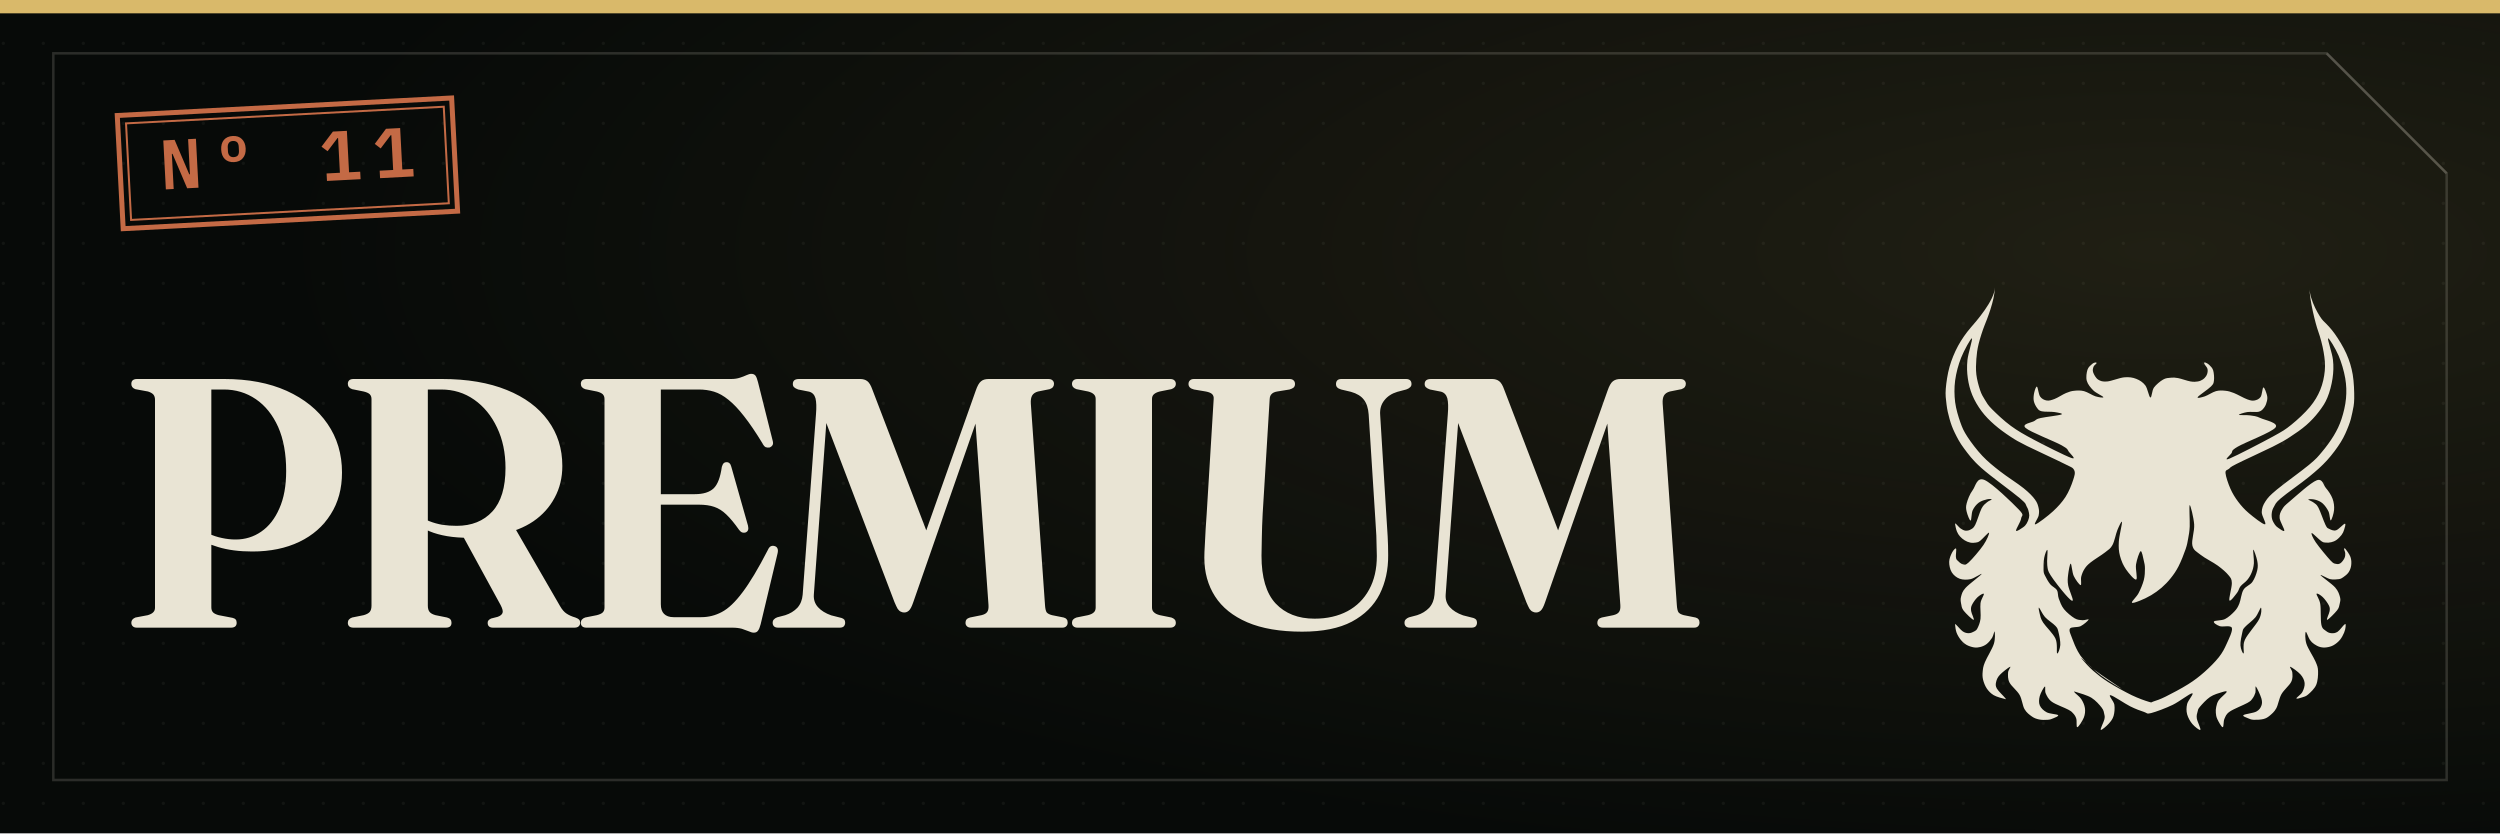
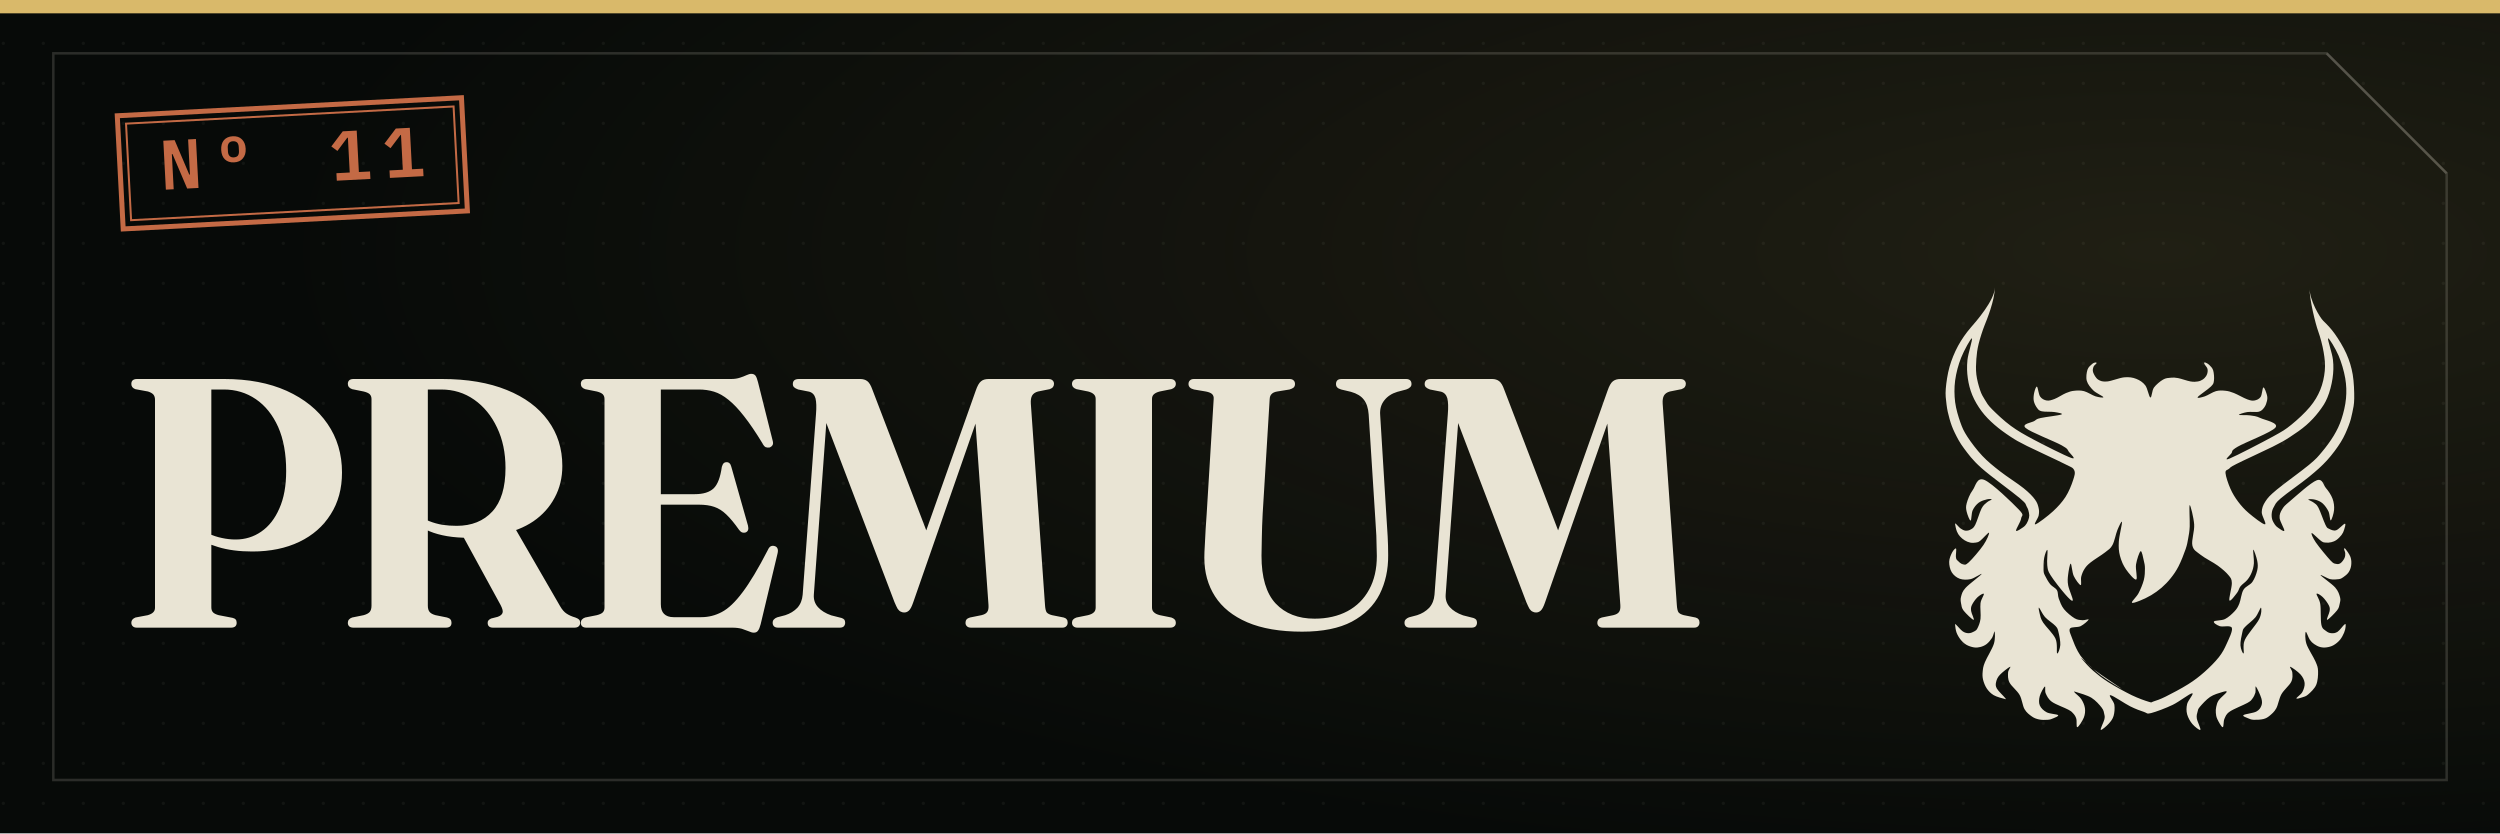
<svg xmlns="http://www.w3.org/2000/svg" viewBox="0 0 1500 500" width="1500" height="500" role="img" aria-label="neCyberWiki comunidad - premium">
  <defs>
    <pattern id="dots" width="24" height="24" patternUnits="userSpaceOnUse">
      <circle cx="2" cy="2" r="1" fill="#e9e4d4" opacity=".05" />
    </pattern>
    <radialGradient id="glow" cx=".86" cy=".3" r=".75">
      <stop offset="0" stop-color="#d9b96a" stop-opacity=".12" />
      <stop offset="1" stop-color="#d9b96a" stop-opacity="0" />
    </radialGradient>
  </defs>
  <rect width="1500" height="500" fill="#070a08" />
  <rect width="1500" height="500" fill="url(#dots)" />
  <rect width="1500" height="500" fill="url(#glow)" />
  <rect width="1500" height="8" fill="#d9b96a" />
  <path d="M32 32 H1396 L1468 104 V468 H32 Z" fill="none" stroke="rgba(233,228,212,.16)" stroke-width="1.5" />
  <path d="M1396 32 L1468 104" stroke="rgba(233,228,212,.16)" stroke-width="1.5" />
-   <g transform="rotate(-3 172.4 98.0)">
-     <rect x="72" y="64" width="200.9" height="68.0" fill="none" stroke="#c46a45" stroke-width="3" />
-     <rect x="77" y="69" width="190.9" height="58.0" fill="none" stroke="#c46a45" stroke-width="1.2" />
-     <path fill="#c46a45" d="M103.9 88.7H103.5V109.8H98.8V80.4H105.6L113.3 101.5H113.7V80.4H118.4V109.8H111.6ZM140.5 95.6Q137.1 95.6 135.1 93.5Q133.2 91.4 133.2 87.8Q133.2 84.1 135.1 82.0Q137.1 79.9 140.5 79.9Q144.0 79.9 145.9 82.0Q147.9 84.1 147.9 87.8Q147.9 91.4 145.9 93.5Q144.0 95.6 140.5 95.6ZM140.5 92.6Q142.1 92.6 143.0 91.7Q143.8 90.7 143.8 89.0V86.5Q143.8 84.8 143.0 83.8Q142.1 82.9 140.5 82.9Q138.9 82.9 138.1 83.8Q137.2 84.8 137.2 86.5V89.0Q137.2 90.7 138.1 91.7Q138.9 92.6 140.5 92.6ZM195.6 109.8V105.3H203.6V84.4H203.3L196.9 92.0L193.4 89.1L200.7 80.4H209.1V105.3H215.8V109.8ZM227.5 109.8V105.3H235.6V84.4H235.2L228.8 92.0L225.4 89.1L232.6 80.4H241.1V105.3H247.7V109.8Z" />
+   <g transform="rotate(-3 175.4 98.0)">
+     <rect x="72" y="64" width="206.8" height="68.0" fill="none" stroke="#c46a45" stroke-width="3" />
+     <rect x="77" y="69" width="196.8" height="58.0" fill="none" stroke="#c46a45" stroke-width="1.2" />
+     <path fill="#c46a45" d="M103.9 88.7H103.5V109.8H98.8V80.4H105.6L113.3 101.5H113.7V80.4H118.4V109.8H111.6ZM140.5 95.6Q137.1 95.6 135.1 93.5Q133.2 91.4 133.2 87.8Q133.2 84.1 135.1 82.0Q137.1 79.9 140.5 79.9Q144.0 79.9 145.9 82.0Q147.9 84.1 147.9 87.8Q147.9 91.4 145.9 93.5Q144.0 95.6 140.5 95.6ZM140.5 92.6Q142.1 92.6 143.0 91.7Q143.8 90.7 143.8 89.0V86.5Q143.8 84.8 143.0 83.8Q142.1 82.9 140.5 82.9Q138.9 82.9 138.1 83.8Q137.2 84.8 137.2 86.5V89.0Q137.2 90.7 138.1 91.7Q138.9 92.6 140.5 92.6ZM201.5 109.8V105.3H209.5V84.4H209.1L202.8 92.0L199.3 89.1L206.6 80.4H215.0V105.3H221.7V109.8ZM233.4 109.8V105.3H241.4V84.4H241.1L234.7 92.0L231.2 89.1L238.5 80.4H246.9V105.3H253.6V109.8Z" />
  </g>
  <path fill="#e9e4d4" d="M205.2 283.5Q205.2 298.0 198.4 308.6Q191.7 319.3 179.6 325.1Q167.5 330.9 151.4 330.9Q139.6 330.9 130.8 328.2Q121.9 325.6 114.7 320.6L115.6 314.7Q120.5 318.0 124.8 320.0Q129.1 322.0 133.2 322.8Q137.3 323.7 141.4 323.7Q149.9 323.7 156.7 319.0Q163.6 314.3 167.6 305.1Q171.7 296.0 171.7 282.6Q171.7 267.1 166.9 256.2Q162.0 245.3 153.5 239.5Q145.0 233.7 134.2 233.7H126.8V364.4Q126.8 366.4 127.9 367.5Q129.0 368.5 131.2 369.1L139.5 370.7Q140.8 371.0 141.4 371.7Q142.0 372.4 142.0 373.7Q142.0 375.0 141.2 375.8Q140.3 376.6 138.6 376.6H82.2Q80.5 376.6 79.7 375.8Q78.8 375.0 78.8 373.6Q78.8 371.5 81.3 370.5L88.7 369.1Q91.0 368.4 92.0 367.3Q93.0 366.3 93.0 364.6V239.8Q93.0 237.9 92.0 236.7Q91.0 235.6 88.8 234.9L81.2 233.5Q78.8 232.6 78.8 230.4Q78.8 228.9 79.6 228.2Q80.5 227.4 82.2 227.4H134.6Q156.2 227.4 172.0 234.5Q187.9 241.7 196.5 254.3Q205.2 266.9 205.2 283.5ZM337.4 279.6Q337.4 290.1 332.8 298.6Q328.3 307.1 320.0 312.8Q311.7 318.4 300.2 320.6Q297.1 321.1 294.4 321.6Q291.7 322.1 288.7 322.4Q285.8 322.7 281.9 322.7Q274.2 322.7 268.3 321.7Q262.4 320.7 257.8 318.8Q253.2 316.9 249.5 314.1L250.3 308.5Q253.8 311.2 257.6 312.7Q261.4 314.2 265.5 314.9Q269.6 315.5 274.0 315.5Q287.5 315.5 295.4 306.9Q303.3 298.3 303.3 280.8Q303.3 267.1 298.2 256.5Q293.2 245.9 284.5 239.8Q275.8 233.7 264.7 233.7H256.7V363.4Q256.7 365.9 257.8 367.2Q258.8 368.4 261.3 369.1L268.2 370.5Q269.7 370.9 270.3 371.7Q270.9 372.4 270.9 373.7Q270.9 376.6 267.5 376.6H212.1Q210.4 376.6 209.5 375.8Q208.7 375.0 208.7 373.7Q208.7 371.4 211.3 370.5L218.2 369.1Q220.7 368.4 221.8 367.2Q222.9 365.9 222.9 363.4V239.4Q222.9 237.6 221.8 236.5Q220.7 235.5 218.2 234.9L211.3 233.5Q208.7 232.6 208.7 230.3Q208.7 229.0 209.5 228.2Q210.4 227.4 212.1 227.4H265.2Q287.9 227.4 304.1 234.0Q320.2 240.5 328.8 252.3Q337.4 264.0 337.4 279.6ZM276.2 318.8 307.9 315.0 336.0 363.6Q337.9 366.9 340.0 368.2Q342.1 369.6 345.2 370.5Q346.8 371.1 347.4 371.7Q348.1 372.4 348.1 373.7Q348.1 375.0 347.2 375.8Q346.4 376.6 344.6 376.6H295.9Q292.6 376.6 292.6 373.7Q292.6 372.7 293.1 372.2Q293.6 371.6 294.7 371.1L298.6 370.1Q300.9 369.3 301.5 367.8Q302.1 366.4 300.4 363.1ZM387.8 296.5H416.9Q424.5 296.5 428.2 293.0Q431.8 289.5 433.1 280.1Q433.6 278.5 434.2 277.9Q434.9 277.3 435.8 277.3Q438.1 277.2 438.8 280.1L448.8 315.4Q449.2 317.1 448.8 318.1Q448.4 319.1 447.3 319.5Q446.4 319.8 445.4 319.5Q444.4 319.2 443.5 318.0Q439.3 312.0 435.8 308.7Q432.4 305.4 428.5 304.1Q424.7 302.8 419.3 302.8H387.8ZM348.5 230.3Q348.5 229.0 349.3 228.2Q350.2 227.4 351.9 227.4H438.7Q441.7 227.4 444.0 226.6Q446.2 225.9 447.9 225.1Q449.6 224.3 450.8 224.3Q452.4 224.3 453.3 225.4Q454.1 226.5 454.8 229.3L463.6 264.4Q464.1 266.2 463.5 267.1Q462.9 268.1 461.7 268.5Q460.5 268.7 459.4 268.3Q458.4 267.8 457.6 266.2Q451.4 256.0 446.4 249.7Q441.5 243.4 437.1 239.9Q432.7 236.3 428.4 235.0Q424.1 233.7 419.2 233.7H396.5V362.5Q396.5 366.4 398.4 368.3Q400.4 370.3 404.1 370.3H420.8Q427.3 370.3 433.1 367.2Q439.0 364.1 445.5 355.4Q452.1 346.7 460.7 330.0Q461.4 328.4 462.4 327.8Q463.4 327.3 464.6 327.6Q466.0 327.9 466.5 329.1Q467.0 330.2 466.5 332.2L456.4 374.5Q455.7 377.3 454.8 378.4Q454.0 379.6 452.3 379.6Q451.0 379.6 449.3 378.8Q447.6 378.1 445.2 377.3Q442.7 376.6 439.4 376.6H351.9Q350.2 376.6 349.3 375.8Q348.5 375.0 348.5 373.7Q348.5 371.4 351.1 370.5L358.1 369.1Q360.5 368.5 361.6 367.5Q362.7 366.4 362.7 364.6V239.4Q362.7 237.6 361.6 236.5Q360.5 235.5 358.1 234.9L351.1 233.5Q348.5 232.6 348.5 230.3ZM558.2 324.6 552.3 328.0 585.4 234.5Q586.9 230.1 588.6 228.8Q590.2 227.4 593.2 227.4H629.0Q630.7 227.4 631.5 228.2Q632.4 229.0 632.4 230.3Q632.4 231.4 631.8 232.2Q631.2 233.0 629.8 233.5L622.8 234.9Q620.3 235.6 619.3 237.3Q618.3 239.0 618.5 242.2L627.0 363.0Q627.2 366.2 628.0 367.4Q628.9 368.5 631.2 369.1L638.2 370.5Q639.4 370.8 640.0 371.6Q640.6 372.3 640.6 373.5Q640.6 374.9 639.8 375.7Q639.0 376.6 637.3 376.6H582.7Q581.0 376.6 580.2 375.8Q579.3 375.0 579.3 373.7Q579.3 372.5 579.9 371.7Q580.6 370.9 582.0 370.5L588.9 369.1Q591.4 368.5 592.3 367.2Q593.3 365.9 593.1 363.0L584.6 244.3L589.2 243.0L547.9 361.5Q546.6 365.3 545.3 366.4Q544.1 367.5 542.5 367.5Q541.4 367.5 540.5 367.0Q539.5 366.6 538.6 365.3Q537.8 363.9 536.7 361.3L492.5 245.2L496.6 242.5L488.3 356.8Q488.0 361.2 490.8 364.3Q493.6 367.4 498.7 369.2L505.0 370.8Q506.1 371.2 506.6 371.8Q507.1 372.5 507.1 373.6Q507.1 374.9 506.3 375.8Q505.5 376.6 503.8 376.6H466.9Q465.2 376.6 464.4 375.8Q463.6 375.0 463.6 373.7Q463.6 372.4 464.3 371.7Q465.0 370.9 466.3 370.4L471.2 369.1Q475.5 367.7 478.4 364.7Q481.2 361.6 481.6 356.8L489.6 248.4Q490.1 242.3 489.3 239.0Q488.4 235.8 485.5 235.0L478.9 233.7Q477.2 233.1 476.4 232.3Q475.7 231.6 475.7 230.4Q475.7 227.4 479.4 227.4H516.1Q518.7 227.4 520.4 228.7Q522.1 230.0 523.4 233.7ZM691.2 364.5Q691.2 366.4 692.4 367.4Q693.5 368.5 695.9 369.1L702.8 370.5Q705.5 371.4 705.5 373.6Q705.5 375.1 704.6 375.8Q703.8 376.6 702.0 376.6H646.6Q644.9 376.6 644.1 375.8Q643.2 375.1 643.2 373.6Q643.2 371.4 645.9 370.5L652.8 369.1Q655.2 368.5 656.3 367.4Q657.4 366.4 657.4 364.5V239.4Q657.4 237.6 656.3 236.6Q655.2 235.5 652.9 234.9L645.9 233.5Q643.2 232.6 643.2 230.3Q643.2 229.0 644.1 228.2Q644.9 227.4 646.6 227.4H702.0Q703.8 227.4 704.6 228.2Q705.5 229.0 705.5 230.3Q705.5 232.6 702.8 233.5L695.8 234.9Q693.5 235.5 692.3 236.6Q691.2 237.6 691.2 239.4ZM825.2 311.5 821.2 248.7Q820.8 243.0 818.3 239.8Q815.9 236.6 810.6 235.1L804.7 233.7Q803.0 233.2 802.3 232.4Q801.6 231.7 801.6 230.4Q801.6 229.0 802.4 228.2Q803.2 227.4 804.8 227.4H843.7Q845.2 227.4 846.1 228.2Q846.9 229.0 846.9 230.4Q846.9 231.7 846.0 232.4Q845.2 233.2 843.7 233.7L838.4 235.1Q833.4 236.6 830.6 240.2Q827.7 243.8 828.1 249.0L831.9 310.7Q832.3 316.4 832.6 321.9Q832.9 327.4 832.9 333.2Q833.0 346.1 827.8 356.5Q822.5 366.9 811.1 373.0Q799.7 379.0 781.3 379.0Q761.5 379.0 748.4 373.4Q735.4 367.8 729.0 357.8Q722.6 347.8 722.6 334.6Q722.6 331.6 722.9 326.9Q723.1 322.2 723.4 317.2Q723.8 312.3 724.0 308.4L728.2 239.5Q728.4 237.5 727.2 236.4Q726.1 235.4 723.5 234.9L716.4 233.7Q713.1 232.9 713.1 230.4Q713.1 229.0 714.0 228.2Q714.8 227.4 716.4 227.4H773.7Q775.3 227.4 776.1 228.2Q777.0 229.0 777.0 230.4Q777.0 231.7 776.2 232.5Q775.4 233.2 773.7 233.7L766.3 234.9Q764.0 235.3 763.0 236.4Q761.9 237.4 761.8 239.5L757.6 308.2Q757.2 315.9 757.1 322.4Q757.0 328.8 756.9 333.4Q756.9 353.0 765.4 362.1Q774.0 371.2 788.7 371.2Q800.0 371.2 808.5 366.7Q816.9 362.2 821.5 353.7Q826.1 345.3 826.1 333.6Q826.0 326.4 825.8 321.3Q825.5 316.2 825.2 311.5ZM937.3 324.6 931.4 328.0 964.5 234.5Q966.0 230.1 967.7 228.8Q969.4 227.4 972.3 227.4H1008.1Q1009.8 227.4 1010.6 228.2Q1011.5 229.0 1011.5 230.3Q1011.5 231.4 1010.9 232.2Q1010.3 233.0 1008.9 233.5L1001.9 234.9Q999.4 235.6 998.4 237.3Q997.4 239.0 997.6 242.2L1006.1 363.0Q1006.3 366.2 1007.1 367.4Q1008.0 368.5 1010.3 369.1L1017.3 370.5Q1018.5 370.8 1019.1 371.6Q1019.7 372.3 1019.7 373.5Q1019.7 374.9 1018.9 375.7Q1018.1 376.6 1016.4 376.6H961.8Q960.1 376.6 959.3 375.8Q958.4 375.0 958.4 373.7Q958.4 372.5 959.0 371.7Q959.7 370.9 961.1 370.5L968.0 369.1Q970.5 368.5 971.4 367.2Q972.4 365.9 972.2 363.0L963.7 244.3L968.3 243.0L927.0 361.5Q925.7 365.3 924.4 366.4Q923.2 367.5 921.6 367.5Q920.5 367.5 919.6 367.0Q918.6 366.6 917.7 365.3Q916.9 363.9 915.8 361.3L871.6 245.2L875.7 242.5L867.4 356.8Q867.1 361.2 869.9 364.3Q872.7 367.4 877.8 369.2L884.1 370.8Q885.2 371.2 885.7 371.8Q886.2 372.5 886.2 373.6Q886.2 374.9 885.4 375.8Q884.6 376.6 882.9 376.6H846.0Q844.3 376.6 843.5 375.8Q842.7 375.0 842.7 373.7Q842.7 372.4 843.4 371.7Q844.1 370.9 845.4 370.4L850.3 369.1Q854.6 367.7 857.5 364.7Q860.3 361.6 860.7 356.8L868.7 248.4Q869.2 242.3 868.4 239.0Q867.5 235.8 864.6 235.0L858.0 233.7Q856.3 233.1 855.5 232.3Q854.8 231.6 854.8 230.4Q854.8 227.4 858.6 227.4H895.3Q897.8 227.4 899.5 228.7Q901.2 230.0 902.5 233.7Z" />
  <g transform="translate(1290 302) scale(4.53) translate(-32 -32)">
    <path fill="#e9e4d4" fill-rule="evenodd" d="M 11.45 3.40 C 11.45 5.10, 10.36 7.75, 10.09 8.42 C 9.82 9.10, 9.48 10.15, 9.30 10.89 C 9.12 11.63, 9.05 12.20, 9.00 12.87 C 8.95 13.54, 8.92 14.25, 9.00 14.94 C 9.08 15.63, 9.31 16.46, 9.50 17.02 C 9.69 17.58, 9.88 17.88, 10.14 18.30 C 10.40 18.72, 10.51 18.97, 11.08 19.54 C 11.65 20.11, 12.65 21.07, 13.57 21.74 C 14.49 22.41, 15.26 22.85, 16.59 23.56 C 17.93 24.27, 20.80 25.72, 21.58 25.99 C 22.36 26.26, 21.46 25.45, 21.25 25.17 C 21.04 24.89, 21.24 24.84, 20.29 24.31 C 19.34 23.78, 16.12 22.55, 15.52 22.01 C 14.92 21.47, 16.36 21.31, 16.69 21.09 C 17.02 20.87, 16.92 20.84, 17.52 20.70 C 18.12 20.56, 19.96 20.36, 20.27 20.23 C 20.57 20.10, 19.78 19.98, 19.35 19.91 C 18.92 19.84, 18.05 19.90, 17.67 19.81 C 17.29 19.72, 17.24 19.62, 17.06 19.39 C 16.88 19.16, 16.68 18.79, 16.61 18.45 C 16.54 18.11, 16.59 17.68, 16.66 17.36 C 16.73 17.04, 16.90 16.47, 17.03 16.55 C 17.16 16.63, 17.23 17.55, 17.45 17.86 C 17.66 18.16, 18.00 18.33, 18.32 18.38 C 18.64 18.43, 18.92 18.34, 19.35 18.18 C 19.78 18.02, 20.44 17.57, 20.88 17.39 C 21.32 17.21, 21.57 17.13, 21.97 17.09 C 22.37 17.05, 22.79 17.02, 23.26 17.14 C 23.73 17.26, 24.36 17.70, 24.79 17.83 C 25.22 17.96, 25.87 18.06, 25.82 17.93 C 25.77 17.80, 24.85 17.40, 24.49 17.04 C 24.13 16.68, 23.76 16.24, 23.63 15.78 C 23.50 15.32, 23.60 14.67, 23.72 14.30 C 23.84 13.93, 24.16 13.70, 24.34 13.54 C 24.52 13.38, 24.70 13.35, 24.79 13.34 C 24.88 13.33, 24.95 13.37, 24.91 13.46 C 24.87 13.56, 24.59 13.71, 24.52 13.91 C 24.45 14.11, 24.37 14.37, 24.47 14.65 C 24.57 14.93, 24.82 15.41, 25.13 15.61 C 25.44 15.81, 25.74 15.91, 26.32 15.86 C 26.90 15.81, 27.95 15.37, 28.59 15.31 C 29.23 15.25, 29.71 15.33, 30.17 15.51 C 30.64 15.69, 31.07 15.97, 31.38 16.38 C 31.69 16.79, 31.86 17.93, 32.05 17.98 C 32.24 18.03, 32.24 17.07, 32.52 16.67 C 32.80 16.28, 33.35 15.83, 33.73 15.61 C 34.10 15.39, 34.44 15.39, 34.77 15.36 C 35.10 15.33, 35.27 15.33, 35.71 15.41 C 36.15 15.49, 36.95 15.79, 37.38 15.86 C 37.82 15.93, 38.05 15.90, 38.32 15.86 C 38.59 15.82, 38.78 15.73, 38.97 15.61 C 39.16 15.49, 39.33 15.31, 39.44 15.14 C 39.55 14.97, 39.61 14.77, 39.63 14.60 C 39.65 14.43, 39.65 14.28, 39.58 14.10 C 39.51 13.92, 39.23 13.64, 39.19 13.51 C 39.14 13.38, 39.20 13.31, 39.31 13.34 C 39.42 13.37, 39.68 13.50, 39.86 13.68 C 40.04 13.86, 40.27 14.06, 40.37 14.40 C 40.47 14.74, 40.52 15.38, 40.47 15.73 C 40.42 16.08, 40.44 16.15, 40.08 16.52 C 39.72 16.89, 38.46 17.71, 38.32 17.93 C 38.18 18.15, 38.86 17.96, 39.26 17.83 C 39.66 17.70, 40.29 17.26, 40.74 17.14 C 41.19 17.02, 41.58 17.05, 41.98 17.09 C 42.38 17.13, 42.63 17.20, 43.12 17.39 C 43.60 17.58, 44.44 18.07, 44.89 18.23 C 45.34 18.39, 45.54 18.43, 45.83 18.38 C 46.12 18.33, 46.45 18.20, 46.65 17.91 C 46.85 17.62, 46.88 16.69, 47.02 16.65 C 47.16 16.61, 47.41 17.36, 47.49 17.66 C 47.57 17.96, 47.55 18.18, 47.49 18.45 C 47.43 18.72, 47.32 19.05, 47.14 19.29 C 46.96 19.52, 46.80 19.76, 46.43 19.86 C 46.05 19.96, 45.33 19.84, 44.89 19.91 C 44.45 19.98, 43.72 20.21, 43.78 20.28 C 43.84 20.35, 44.77 20.28, 45.24 20.35 C 45.71 20.42, 46.06 20.43, 46.62 20.70 C 47.18 20.97, 49.12 21.33, 48.62 21.96 C 48.12 22.59, 44.58 23.93, 43.61 24.50 C 42.64 25.07, 42.97 25.11, 42.79 25.37 C 42.61 25.63, 41.61 26.45, 42.52 26.08 C 43.43 25.71, 46.88 23.92, 48.25 23.17 C 49.62 22.42, 49.90 22.25, 50.72 21.59 C 51.54 20.93, 52.53 20.01, 53.17 19.24 C 53.81 18.47, 54.22 17.77, 54.55 16.97 C 54.88 16.17, 55.07 15.28, 55.15 14.45 C 55.23 13.62, 55.15 12.86, 55.00 11.98 C 54.85 11.10, 54.57 10.01, 54.26 9.16 C 53.95 8.31, 53.12 5.10, 53.12 3.40 C 53.12 5.10, 54.49 7.39, 54.97 7.85 C 55.45 8.31, 55.97 8.84, 56.48 9.56 C 56.99 10.28, 57.61 11.28, 58.01 12.18 C 58.41 13.08, 58.68 13.95, 58.85 14.94 C 59.02 15.93, 59.06 17.27, 59.05 18.11 C 59.04 18.95, 58.92 19.38, 58.80 19.98 C 58.68 20.58, 58.56 21.06, 58.31 21.71 C 58.06 22.36, 57.75 23.12, 57.27 23.89 C 56.79 24.66, 56.14 25.54, 55.44 26.31 C 54.74 27.08, 54.07 27.66, 53.05 28.50 C 52.03 29.34, 50.11 30.66, 49.34 31.32 C 48.57 31.98, 48.63 32.10, 48.43 32.43 C 48.23 32.76, 48.17 32.99, 48.13 33.27 C 48.09 33.55, 48.11 33.86, 48.18 34.11 C 48.25 34.36, 48.40 34.61, 48.53 34.80 C 48.66 34.98, 48.74 35.08, 48.95 35.22 C 49.16 35.36, 49.75 35.83, 49.79 35.62 C 49.83 35.41, 49.22 34.43, 49.17 33.96 C 49.12 33.49, 49.28 33.15, 49.51 32.78 C 49.74 32.41, 49.77 32.36, 50.53 31.72 C 51.29 31.08, 53.29 29.24, 54.08 28.95 C 54.87 28.66, 54.94 29.55, 55.29 29.96 C 55.64 30.37, 56.00 30.90, 56.18 31.39 C 56.36 31.88, 56.42 32.40, 56.38 32.88 C 56.34 33.36, 56.06 34.23, 55.94 34.26 C 55.82 34.29, 55.82 33.45, 55.64 33.07 C 55.46 32.70, 55.16 32.27, 54.87 32.01 C 54.58 31.75, 54.21 31.61, 53.89 31.52 C 53.57 31.43, 53.00 31.42, 52.97 31.49 C 52.94 31.55, 53.47 31.73, 53.69 31.91 C 53.91 32.09, 54.05 32.09, 54.31 32.58 C 54.57 33.07, 55.01 34.39, 55.24 34.85 C 55.47 35.31, 55.48 35.25, 55.71 35.37 C 55.95 35.49, 56.30 35.68, 56.65 35.57 C 57.00 35.46, 57.63 34.71, 57.81 34.70 C 57.99 34.69, 57.78 35.25, 57.71 35.50 C 57.64 35.75, 57.54 35.96, 57.37 36.19 C 57.20 36.41, 56.93 36.69, 56.70 36.85 C 56.47 37.01, 56.25 37.09, 56.01 37.15 C 55.77 37.21, 55.49 37.23, 55.27 37.20 C 55.05 37.18, 54.99 37.21, 54.68 37.00 C 54.37 36.79, 53.54 35.91, 53.42 35.94 C 53.30 35.97, 53.55 36.56, 53.96 37.17 C 54.38 37.78, 55.46 39.09, 55.91 39.57 C 56.36 40.05, 56.43 39.96, 56.65 40.02 C 56.87 40.08, 57.05 40.05, 57.24 39.92 C 57.43 39.79, 57.66 39.47, 57.76 39.25 C 57.86 39.03, 57.87 38.81, 57.86 38.61 C 57.85 38.41, 57.70 38.16, 57.71 38.06 C 57.72 37.97, 57.75 37.87, 57.89 38.04 C 58.03 38.21, 58.42 38.74, 58.55 39.10 C 58.68 39.46, 58.69 39.85, 58.65 40.19 C 58.61 40.53, 58.49 40.86, 58.31 41.13 C 58.13 41.40, 57.81 41.64, 57.59 41.79 C 57.37 41.94, 57.29 42.00, 57.00 42.04 C 56.71 42.08, 56.26 42.13, 55.86 42.04 C 55.46 41.95, 54.49 41.34, 54.60 41.52 C 54.71 41.71, 56.10 42.66, 56.53 43.15 C 56.96 43.64, 57.07 44.08, 57.17 44.44 C 57.27 44.80, 57.18 45.04, 57.12 45.33 C 57.05 45.62, 57.05 45.82, 56.78 46.17 C 56.51 46.52, 55.63 47.41, 55.47 47.43 C 55.30 47.45, 55.75 46.59, 55.79 46.27 C 55.83 45.95, 55.84 45.83, 55.69 45.52 C 55.54 45.21, 55.14 44.66, 54.87 44.41 C 54.60 44.15, 54.11 43.84, 54.06 43.99 C 54.01 44.14, 54.44 44.65, 54.55 45.33 C 54.66 46.01, 54.57 47.49, 54.70 48.09 C 54.83 48.69, 55.10 48.72, 55.32 48.91 C 55.54 49.09, 55.75 49.18, 56.01 49.20 C 56.27 49.22, 56.55 49.21, 56.85 49.01 C 57.15 48.81, 57.61 48.13, 57.79 48.02 C 57.97 47.91, 57.92 48.16, 57.91 48.34 C 57.90 48.53, 57.83 48.84, 57.71 49.13 C 57.59 49.42, 57.40 49.79, 57.17 50.07 C 56.94 50.35, 56.61 50.62, 56.31 50.79 C 56.01 50.96, 55.67 51.04, 55.37 51.08 C 55.07 51.12, 54.80 51.10, 54.53 51.03 C 54.26 50.96, 53.97 50.80, 53.74 50.64 C 53.51 50.48, 53.36 50.34, 53.17 50.07 C 52.98 49.80, 52.71 48.94, 52.63 49.03 C 52.55 49.12, 52.51 49.96, 52.72 50.61 C 52.93 51.26, 53.65 52.33, 53.91 52.93 C 54.17 53.53, 54.24 53.70, 54.26 54.22 C 54.28 54.74, 54.23 55.53, 54.01 56.05 C 53.79 56.56, 53.26 57.04, 52.95 57.31 C 52.64 57.59, 52.42 57.61, 52.16 57.70 C 51.90 57.79, 51.39 57.95, 51.39 57.83 C 51.39 57.71, 52.00 57.33, 52.18 56.99 C 52.36 56.65, 52.52 56.19, 52.48 55.80 C 52.44 55.41, 52.25 55.02, 51.93 54.66 C 51.61 54.30, 50.76 53.69, 50.58 53.65 C 50.40 53.61, 50.83 54.09, 50.85 54.42 C 50.87 54.75, 50.94 55.17, 50.70 55.65 C 50.46 56.13, 49.74 56.70, 49.41 57.28 C 49.08 57.87, 48.98 58.69, 48.72 59.16 C 48.46 59.63, 48.14 59.88, 47.86 60.12 C 47.58 60.35, 47.38 60.48, 47.02 60.57 C 46.67 60.66, 46.07 60.69, 45.73 60.67 C 45.39 60.65, 45.22 60.57, 44.99 60.47 C 44.77 60.37, 44.20 60.20, 44.38 60.05 C 44.56 59.90, 45.69 59.79, 46.08 59.58 C 46.47 59.37, 46.64 59.10, 46.75 58.81 C 46.86 58.52, 46.87 58.25, 46.75 57.83 C 46.63 57.41, 46.16 56.40, 46.03 56.27 C 45.90 56.15, 46.04 56.81, 45.96 57.08 C 45.88 57.35, 45.74 57.64, 45.56 57.87 C 45.38 58.10, 45.39 58.16, 44.89 58.44 C 44.39 58.72, 43.08 59.23, 42.57 59.58 C 42.06 59.93, 42.02 60.20, 41.86 60.54 C 41.70 60.88, 41.79 61.64, 41.63 61.65 C 41.47 61.66, 41.07 60.91, 40.92 60.59 C 40.77 60.27, 40.74 60.02, 40.72 59.75 C 40.70 59.48, 40.71 59.24, 40.77 58.96 C 40.84 58.68, 40.88 58.40, 41.11 58.07 C 41.34 57.74, 42.08 57.17, 42.15 56.99 C 42.22 56.81, 41.90 56.90, 41.53 57.01 C 41.16 57.12, 40.44 57.32, 39.95 57.65 C 39.46 57.98, 38.88 58.63, 38.60 58.96 C 38.33 59.29, 38.37 59.34, 38.30 59.60 C 38.23 59.86, 38.14 60.09, 38.20 60.49 C 38.26 60.89, 38.77 61.88, 38.67 62.00 C 38.57 62.12, 37.90 61.57, 37.61 61.23 C 37.32 60.89, 37.04 60.39, 36.92 59.95 C 36.80 59.51, 36.81 59.04, 36.92 58.57 C 37.03 58.10, 37.90 57.14, 37.58 57.16 C 37.26 57.18, 35.91 58.25, 35.01 58.69 C 34.10 59.13, 32.78 59.62, 32.15 59.78 C 31.52 59.94, 31.67 59.78, 31.21 59.63 C 30.75 59.48, 30.12 59.26, 29.38 58.89 C 28.64 58.52, 27.11 57.45, 26.76 57.41 C 26.41 57.37, 27.21 58.21, 27.28 58.67 C 27.35 59.13, 27.30 59.73, 27.18 60.15 C 27.06 60.57, 26.82 60.87, 26.54 61.18 C 26.26 61.49, 25.58 62.09, 25.48 62.00 C 25.38 61.91, 25.87 60.98, 25.95 60.64 C 26.03 60.30, 26.01 60.21, 25.95 59.95 C 25.89 59.69, 25.89 59.43, 25.60 59.06 C 25.32 58.69, 24.79 58.09, 24.24 57.75 C 23.68 57.41, 22.64 57.13, 22.27 57.01 C 21.90 56.89, 21.90 56.88, 22.00 57.03 C 22.10 57.18, 22.66 57.57, 22.89 57.92 C 23.12 58.27, 23.32 58.70, 23.38 59.11 C 23.44 59.52, 23.40 59.97, 23.23 60.39 C 23.06 60.81, 22.54 61.63, 22.37 61.65 C 22.21 61.67, 22.33 60.84, 22.24 60.54 C 22.15 60.24, 22.03 60.05, 21.85 59.85 C 21.67 59.65, 21.65 59.59, 21.18 59.33 C 20.71 59.07, 19.51 58.65, 19.01 58.29 C 18.51 57.93, 18.35 57.52, 18.19 57.18 C 18.03 56.84, 18.20 56.21, 18.07 56.27 C 17.94 56.33, 17.51 57.12, 17.40 57.53 C 17.29 57.95, 17.25 58.40, 17.40 58.76 C 17.55 59.12, 17.92 59.47, 18.32 59.68 C 18.72 59.89, 19.67 59.92, 19.82 60.05 C 19.97 60.18, 19.43 60.37, 19.20 60.47 C 18.97 60.57, 18.78 60.65, 18.46 60.67 C 18.14 60.70, 17.63 60.70, 17.28 60.62 C 16.93 60.54, 16.66 60.45, 16.34 60.22 C 16.02 59.99, 15.65 59.73, 15.38 59.26 C 15.11 58.79, 15.06 57.97, 14.73 57.38 C 14.40 56.80, 13.66 56.24, 13.40 55.75 C 13.14 55.26, 13.19 54.77, 13.20 54.42 C 13.21 54.07, 13.65 53.60, 13.47 53.65 C 13.29 53.70, 12.43 54.38, 12.12 54.71 C 11.81 55.04, 11.69 55.34, 11.62 55.65 C 11.55 55.95, 11.52 56.19, 11.72 56.54 C 11.92 56.89, 12.64 57.55, 12.81 57.78 C 12.98 58.01, 12.98 57.96, 12.73 57.90 C 12.48 57.84, 11.69 57.64, 11.30 57.41 C 10.91 57.18, 10.63 56.88, 10.39 56.54 C 10.16 56.20, 9.98 55.74, 9.89 55.36 C 9.80 54.98, 9.80 54.66, 9.84 54.27 C 9.88 53.88, 9.89 53.64, 10.14 53.03 C 10.39 52.42, 11.11 51.28, 11.32 50.61 C 11.53 49.94, 11.46 49.11, 11.42 48.98 C 11.38 48.85, 11.26 49.54, 11.08 49.82 C 10.90 50.10, 10.62 50.44, 10.36 50.64 C 10.10 50.84, 9.80 50.96, 9.52 51.03 C 9.24 51.10, 8.98 51.13, 8.68 51.08 C 8.38 51.03, 7.98 50.91, 7.69 50.74 C 7.40 50.57, 7.15 50.34, 6.93 50.07 C 6.71 49.80, 6.50 49.45, 6.38 49.13 C 6.26 48.81, 6.20 48.32, 6.19 48.14 C 6.18 47.96, 6.14 47.93, 6.31 48.07 C 6.48 48.21, 6.92 48.77, 7.20 48.96 C 7.48 49.15, 7.74 49.20, 7.99 49.20 C 8.25 49.20, 8.54 49.07, 8.73 48.96 C 8.92 48.85, 9.01 48.82, 9.15 48.54 C 9.29 48.26, 9.48 47.85, 9.55 47.30 C 9.62 46.75, 9.48 45.78, 9.55 45.23 C 9.62 44.68, 10.06 44.12, 9.99 43.99 C 9.92 43.86, 9.39 44.21, 9.13 44.46 C 8.87 44.71, 8.55 45.17, 8.41 45.47 C 8.27 45.77, 8.27 45.94, 8.31 46.27 C 8.35 46.60, 8.80 47.44, 8.63 47.43 C 8.46 47.42, 7.60 46.58, 7.32 46.22 C 7.04 45.86, 7.04 45.59, 6.98 45.28 C 6.92 44.97, 6.88 44.69, 6.98 44.34 C 7.08 43.99, 7.12 43.70, 7.57 43.20 C 8.02 42.70, 9.58 41.56, 9.69 41.37 C 9.80 41.18, 8.72 41.94, 8.24 42.04 C 7.76 42.14, 7.22 42.14, 6.80 41.99 C 6.38 41.84, 5.97 41.51, 5.74 41.13 C 5.51 40.76, 5.39 40.18, 5.40 39.74 C 5.41 39.30, 5.64 38.80, 5.79 38.51 C 5.94 38.22, 6.23 37.89, 6.31 37.99 C 6.39 38.09, 6.26 38.84, 6.29 39.10 C 6.32 39.36, 6.33 39.39, 6.48 39.55 C 6.63 39.71, 6.95 40.02, 7.20 40.07 C 7.45 40.12, 7.53 40.24, 7.99 39.82 C 8.45 39.40, 9.49 38.18, 9.94 37.52 C 10.39 36.87, 10.75 35.98, 10.68 35.89 C 10.61 35.80, 9.81 36.73, 9.52 36.95 C 9.23 37.17, 9.15 37.16, 8.93 37.20 C 8.71 37.24, 8.44 37.25, 8.19 37.20 C 7.94 37.15, 7.68 37.04, 7.45 36.90 C 7.22 36.76, 7.00 36.57, 6.83 36.38 C 6.66 36.19, 6.54 36.00, 6.43 35.74 C 6.32 35.48, 6.21 34.97, 6.19 34.80 C 6.17 34.63, 6.19 34.64, 6.31 34.73 C 6.43 34.82, 6.69 35.17, 6.90 35.32 C 7.11 35.47, 7.33 35.59, 7.55 35.62 C 7.77 35.64, 8.02 35.60, 8.24 35.47 C 8.46 35.34, 8.61 35.31, 8.85 34.85 C 9.09 34.39, 9.43 33.18, 9.69 32.68 C 9.95 32.18, 10.19 32.06, 10.41 31.86 C 10.63 31.66, 11.03 31.55, 11.03 31.49 C 11.03 31.42, 10.70 31.40, 10.41 31.47 C 10.13 31.54, 9.64 31.67, 9.32 31.91 C 9.00 32.15, 8.69 32.53, 8.51 32.93 C 8.33 33.33, 8.37 34.25, 8.24 34.28 C 8.11 34.31, 7.81 33.50, 7.72 33.12 C 7.63 32.74, 7.59 32.47, 7.72 31.99 C 7.85 31.51, 8.12 30.78, 8.51 30.26 C 8.90 29.75, 9.05 28.47, 10.07 28.90 C 11.09 29.33, 13.82 31.98, 14.63 32.83 C 15.44 33.68, 14.99 33.55, 14.93 34.01 C 14.87 34.47, 14.21 35.43, 14.26 35.62 C 14.30 35.81, 14.96 35.33, 15.20 35.17 C 15.43 35.01, 15.54 34.87, 15.67 34.66 C 15.80 34.45, 15.92 34.14, 15.97 33.91 C 16.02 33.68, 16.02 33.52, 15.97 33.27 C 15.92 33.02, 15.87 32.76, 15.67 32.43 C 15.47 32.10, 15.76 32.17, 14.76 31.32 C 13.76 30.47, 10.90 28.42, 9.67 27.32 C 8.44 26.22, 7.96 25.51, 7.37 24.73 C 6.78 23.95, 6.46 23.30, 6.14 22.65 C 5.82 22.00, 5.63 21.45, 5.45 20.82 C 5.27 20.20, 5.13 19.57, 5.05 18.90 C 4.97 18.23, 4.88 17.65, 4.95 16.82 C 5.02 15.99, 5.18 14.86, 5.45 13.91 C 5.72 12.96, 6.11 12.01, 6.58 11.14 C 7.05 10.28, 7.63 9.45, 8.26 8.72 C 8.89 8.00, 11.45 5.10, 11.45 3.40 Z M 8.41 10.15 C 8.55 10.20, 7.91 12.14, 7.82 13.02 C 7.73 13.90, 7.76 14.67, 7.87 15.44 C 7.98 16.21, 8.16 16.93, 8.46 17.66 C 8.76 18.39, 9.20 19.13, 9.69 19.79 C 10.18 20.45, 10.76 21.03, 11.40 21.59 C 12.04 22.15, 12.80 22.70, 13.52 23.17 C 14.24 23.64, 14.52 23.81, 15.70 24.40 C 16.88 24.99, 19.55 26.20, 20.59 26.73 C 21.63 27.26, 21.75 27.22, 21.95 27.59 C 22.15 27.96, 21.99 28.38, 21.80 28.97 C 21.61 29.56, 21.25 30.47, 20.81 31.15 C 20.37 31.83, 19.82 32.44, 19.16 33.05 C 18.50 33.66, 17.15 34.69, 16.83 34.78 C 16.51 34.88, 17.18 33.98, 17.25 33.62 C 17.32 33.26, 17.33 32.98, 17.25 32.63 C 17.17 32.28, 17.09 31.93, 16.76 31.49 C 16.43 31.05, 16.02 30.61, 15.25 29.99 C 14.48 29.37, 13.05 28.47, 12.14 27.76 C 11.23 27.05, 10.51 26.47, 9.79 25.71 C 9.07 24.95, 8.30 23.93, 7.82 23.19 C 7.34 22.45, 7.15 22.04, 6.88 21.27 C 6.61 20.50, 6.31 19.52, 6.19 18.60 C 6.08 17.68, 6.06 16.71, 6.19 15.73 C 6.32 14.75, 6.61 13.65, 6.98 12.72 C 7.35 11.79, 8.27 10.10, 8.41 10.15 Z M 55.59 10.15 C 55.71 10.06, 56.59 11.54, 56.97 12.42 C 57.35 13.30, 57.70 14.49, 57.86 15.44 C 58.02 16.39, 58.04 17.21, 57.96 18.11 C 57.88 19.01, 57.64 20.00, 57.37 20.82 C 57.10 21.64, 56.77 22.32, 56.33 23.05 C 55.89 23.78, 55.29 24.58, 54.75 25.22 C 54.21 25.86, 54.09 26.04, 53.10 26.87 C 52.11 27.70, 49.77 29.37, 48.80 30.18 C 47.83 30.99, 47.62 31.24, 47.29 31.74 C 46.96 32.24, 46.81 32.66, 46.80 33.17 C 46.79 33.68, 47.50 34.76, 47.22 34.78 C 46.94 34.80, 45.68 33.80, 45.09 33.30 C 44.50 32.80, 44.09 32.33, 43.68 31.79 C 43.27 31.25, 42.93 30.69, 42.65 30.06 C 42.37 29.43, 42.03 28.43, 42.00 27.99 C 41.97 27.55, 42.23 27.62, 42.47 27.42 C 42.71 27.22, 42.50 27.27, 43.46 26.78 C 44.42 26.29, 47.07 25.09, 48.25 24.50 C 49.43 23.91, 49.79 23.70, 50.53 23.22 C 51.27 22.74, 52.06 22.20, 52.70 21.64 C 53.34 21.08, 53.89 20.48, 54.35 19.88 C 54.81 19.27, 55.19 18.75, 55.49 18.01 C 55.80 17.27, 56.06 16.28, 56.18 15.44 C 56.30 14.60, 56.33 13.85, 56.23 12.97 C 56.13 12.09, 55.47 10.24, 55.59 10.15 Z M 37.26 32.23 C 37.36 32.19, 37.79 33.91, 37.85 34.80 C 37.91 35.69, 37.47 36.90, 37.61 37.57 C 37.75 38.24, 38.16 38.38, 38.72 38.83 C 39.28 39.28, 40.38 39.81, 40.99 40.26 C 41.60 40.71, 42.09 41.14, 42.40 41.52 C 42.71 41.90, 42.82 42.00, 42.84 42.56 C 42.86 43.12, 42.40 44.65, 42.52 44.86 C 42.64 45.07, 43.30 44.15, 43.54 43.84 C 43.78 43.53, 43.76 43.28, 43.98 43.00 C 44.20 42.72, 44.62 42.46, 44.87 42.16 C 45.12 41.86, 45.31 41.55, 45.46 41.18 C 45.61 40.81, 45.72 40.45, 45.76 39.94 C 45.80 39.43, 45.61 38.20, 45.68 38.14 C 45.75 38.08, 46.11 39.14, 46.20 39.60 C 46.29 40.06, 46.31 40.41, 46.20 40.88 C 46.09 41.35, 45.86 41.98, 45.56 42.41 C 45.26 42.84, 44.67 42.97, 44.38 43.45 C 44.09 43.93, 44.03 44.80, 43.83 45.28 C 43.63 45.76, 43.51 45.97, 43.19 46.31 C 42.87 46.65, 42.38 47.11, 41.93 47.33 C 41.48 47.55, 40.59 47.49, 40.47 47.65 C 40.35 47.81, 40.84 48.13, 41.24 48.27 C 41.64 48.41, 42.69 48.10, 42.84 48.49 C 42.99 48.88, 42.44 49.96, 42.15 50.61 C 41.86 51.26, 41.60 51.77, 41.11 52.39 C 40.62 53.01, 39.89 53.74, 39.21 54.34 C 38.53 54.94, 37.90 55.43, 37.04 55.97 C 36.18 56.51, 34.84 57.22, 34.07 57.60 C 33.30 57.98, 32.81 58.13, 32.44 58.25 C 32.07 58.37, 32.33 58.43, 31.85 58.29 C 31.37 58.15, 30.48 57.84, 29.58 57.41 C 28.68 56.97, 27.32 56.22, 26.47 55.68 C 25.62 55.14, 25.05 54.67, 24.49 54.19 C 23.93 53.71, 23.36 53.05, 23.13 52.79 C 22.90 52.53, 22.72 52.33, 23.11 52.66 C 23.50 52.99, 24.63 54.14, 25.48 54.79 C 26.33 55.44, 28.35 56.66, 28.22 56.54 C 28.09 56.42, 25.53 54.75, 24.69 54.10 C 23.85 53.45, 23.55 53.06, 23.18 52.64 C 22.80 52.22, 22.69 52.05, 22.44 51.60 C 22.19 51.15, 21.87 50.42, 21.70 49.92 C 21.53 49.42, 21.21 48.87, 21.40 48.59 C 21.58 48.32, 22.40 48.47, 22.81 48.27 C 23.22 48.07, 23.83 47.53, 23.87 47.40 C 23.91 47.27, 23.37 47.51, 23.06 47.48 C 22.75 47.45, 22.43 47.47, 22.02 47.23 C 21.61 46.99, 20.96 46.45, 20.61 46.02 C 20.26 45.59, 20.08 45.05, 19.92 44.63 C 19.76 44.21, 19.86 43.82, 19.67 43.50 C 19.48 43.18, 19.04 43.03, 18.78 42.71 C 18.52 42.39, 18.24 41.88, 18.09 41.57 C 17.94 41.26, 17.92 41.22, 17.90 40.83 C 17.88 40.44, 17.90 39.64, 17.99 39.20 C 18.07 38.76, 18.34 38.02, 18.41 38.19 C 18.48 38.35, 18.32 39.63, 18.39 40.19 C 18.46 40.74, 18.43 40.88, 18.83 41.52 C 19.22 42.16, 20.27 43.48, 20.76 44.04 C 21.25 44.60, 21.70 45.06, 21.77 44.86 C 21.84 44.66, 21.26 43.43, 21.16 42.86 C 21.06 42.29, 21.10 41.90, 21.16 41.42 C 21.22 40.94, 21.38 39.96, 21.50 39.99 C 21.62 40.02, 21.68 41.15, 21.90 41.62 C 22.12 42.09, 22.64 42.81, 22.81 42.83 C 22.97 42.85, 22.80 42.08, 22.89 41.72 C 22.98 41.36, 23.12 41.00, 23.33 40.68 C 23.54 40.36, 23.68 40.19, 24.14 39.82 C 24.60 39.45, 25.59 38.86, 26.07 38.48 C 26.55 38.10, 26.76 38.01, 27.03 37.52 C 27.30 37.03, 27.47 36.05, 27.68 35.54 C 27.89 35.03, 28.26 34.22, 28.29 34.48 C 28.32 34.74, 27.91 36.33, 27.87 37.08 C 27.83 37.83, 27.86 38.34, 28.02 38.95 C 28.18 39.56, 28.45 40.21, 28.81 40.73 C 29.17 41.25, 29.95 42.20, 30.17 42.09 C 30.39 41.98, 30.05 40.72, 30.15 40.09 C 30.25 39.47, 30.59 38.42, 30.76 38.34 C 30.93 38.26, 31.09 39.22, 31.18 39.60 C 31.27 39.98, 31.33 40.20, 31.33 40.63 C 31.33 41.06, 31.32 41.62, 31.18 42.16 C 31.04 42.70, 30.75 43.39, 30.49 43.89 C 30.23 44.39, 29.58 44.96, 29.60 45.13 C 29.62 45.30, 30.20 45.07, 30.62 44.91 C 31.05 44.75, 31.66 44.46, 32.15 44.17 C 32.63 43.88, 33.10 43.55, 33.53 43.18 C 33.96 42.80, 34.37 42.39, 34.74 41.92 C 35.12 41.45, 35.45 40.98, 35.78 40.34 C 36.11 39.70, 36.51 38.68, 36.72 38.06 C 36.93 37.44, 36.97 37.13, 37.06 36.63 C 37.15 36.13, 37.23 35.78, 37.26 35.05 C 37.29 34.32, 37.16 32.27, 37.26 32.23 Z M 17.30 45.82 C 17.41 45.89, 17.73 46.66, 18.09 47.06 C 18.45 47.46, 19.18 47.91, 19.48 48.24 C 19.78 48.57, 19.76 48.61, 19.87 49.03 C 19.98 49.45, 20.15 50.29, 20.12 50.76 C 20.09 51.23, 19.81 52.01, 19.70 51.87 C 19.59 51.73, 19.79 50.60, 19.48 49.92 C 19.17 49.24, 18.20 48.34, 17.85 47.80 C 17.50 47.26, 17.49 46.99, 17.40 46.66 C 17.31 46.33, 17.19 45.75, 17.30 45.82 Z M 46.70 45.82 C 46.78 45.86, 46.81 46.64, 46.45 47.35 C 46.09 48.06, 44.91 49.32, 44.57 50.07 C 44.23 50.82, 44.50 51.75, 44.40 51.87 C 44.30 51.99, 44.01 51.28, 43.98 50.81 C 43.95 50.34, 44.13 49.48, 44.23 49.08 C 44.33 48.68, 44.28 48.72, 44.57 48.39 C 44.86 48.06, 45.61 47.53, 45.96 47.10 C 46.31 46.67, 46.62 45.78, 46.70 45.82 Z" />
  </g>
</svg>
